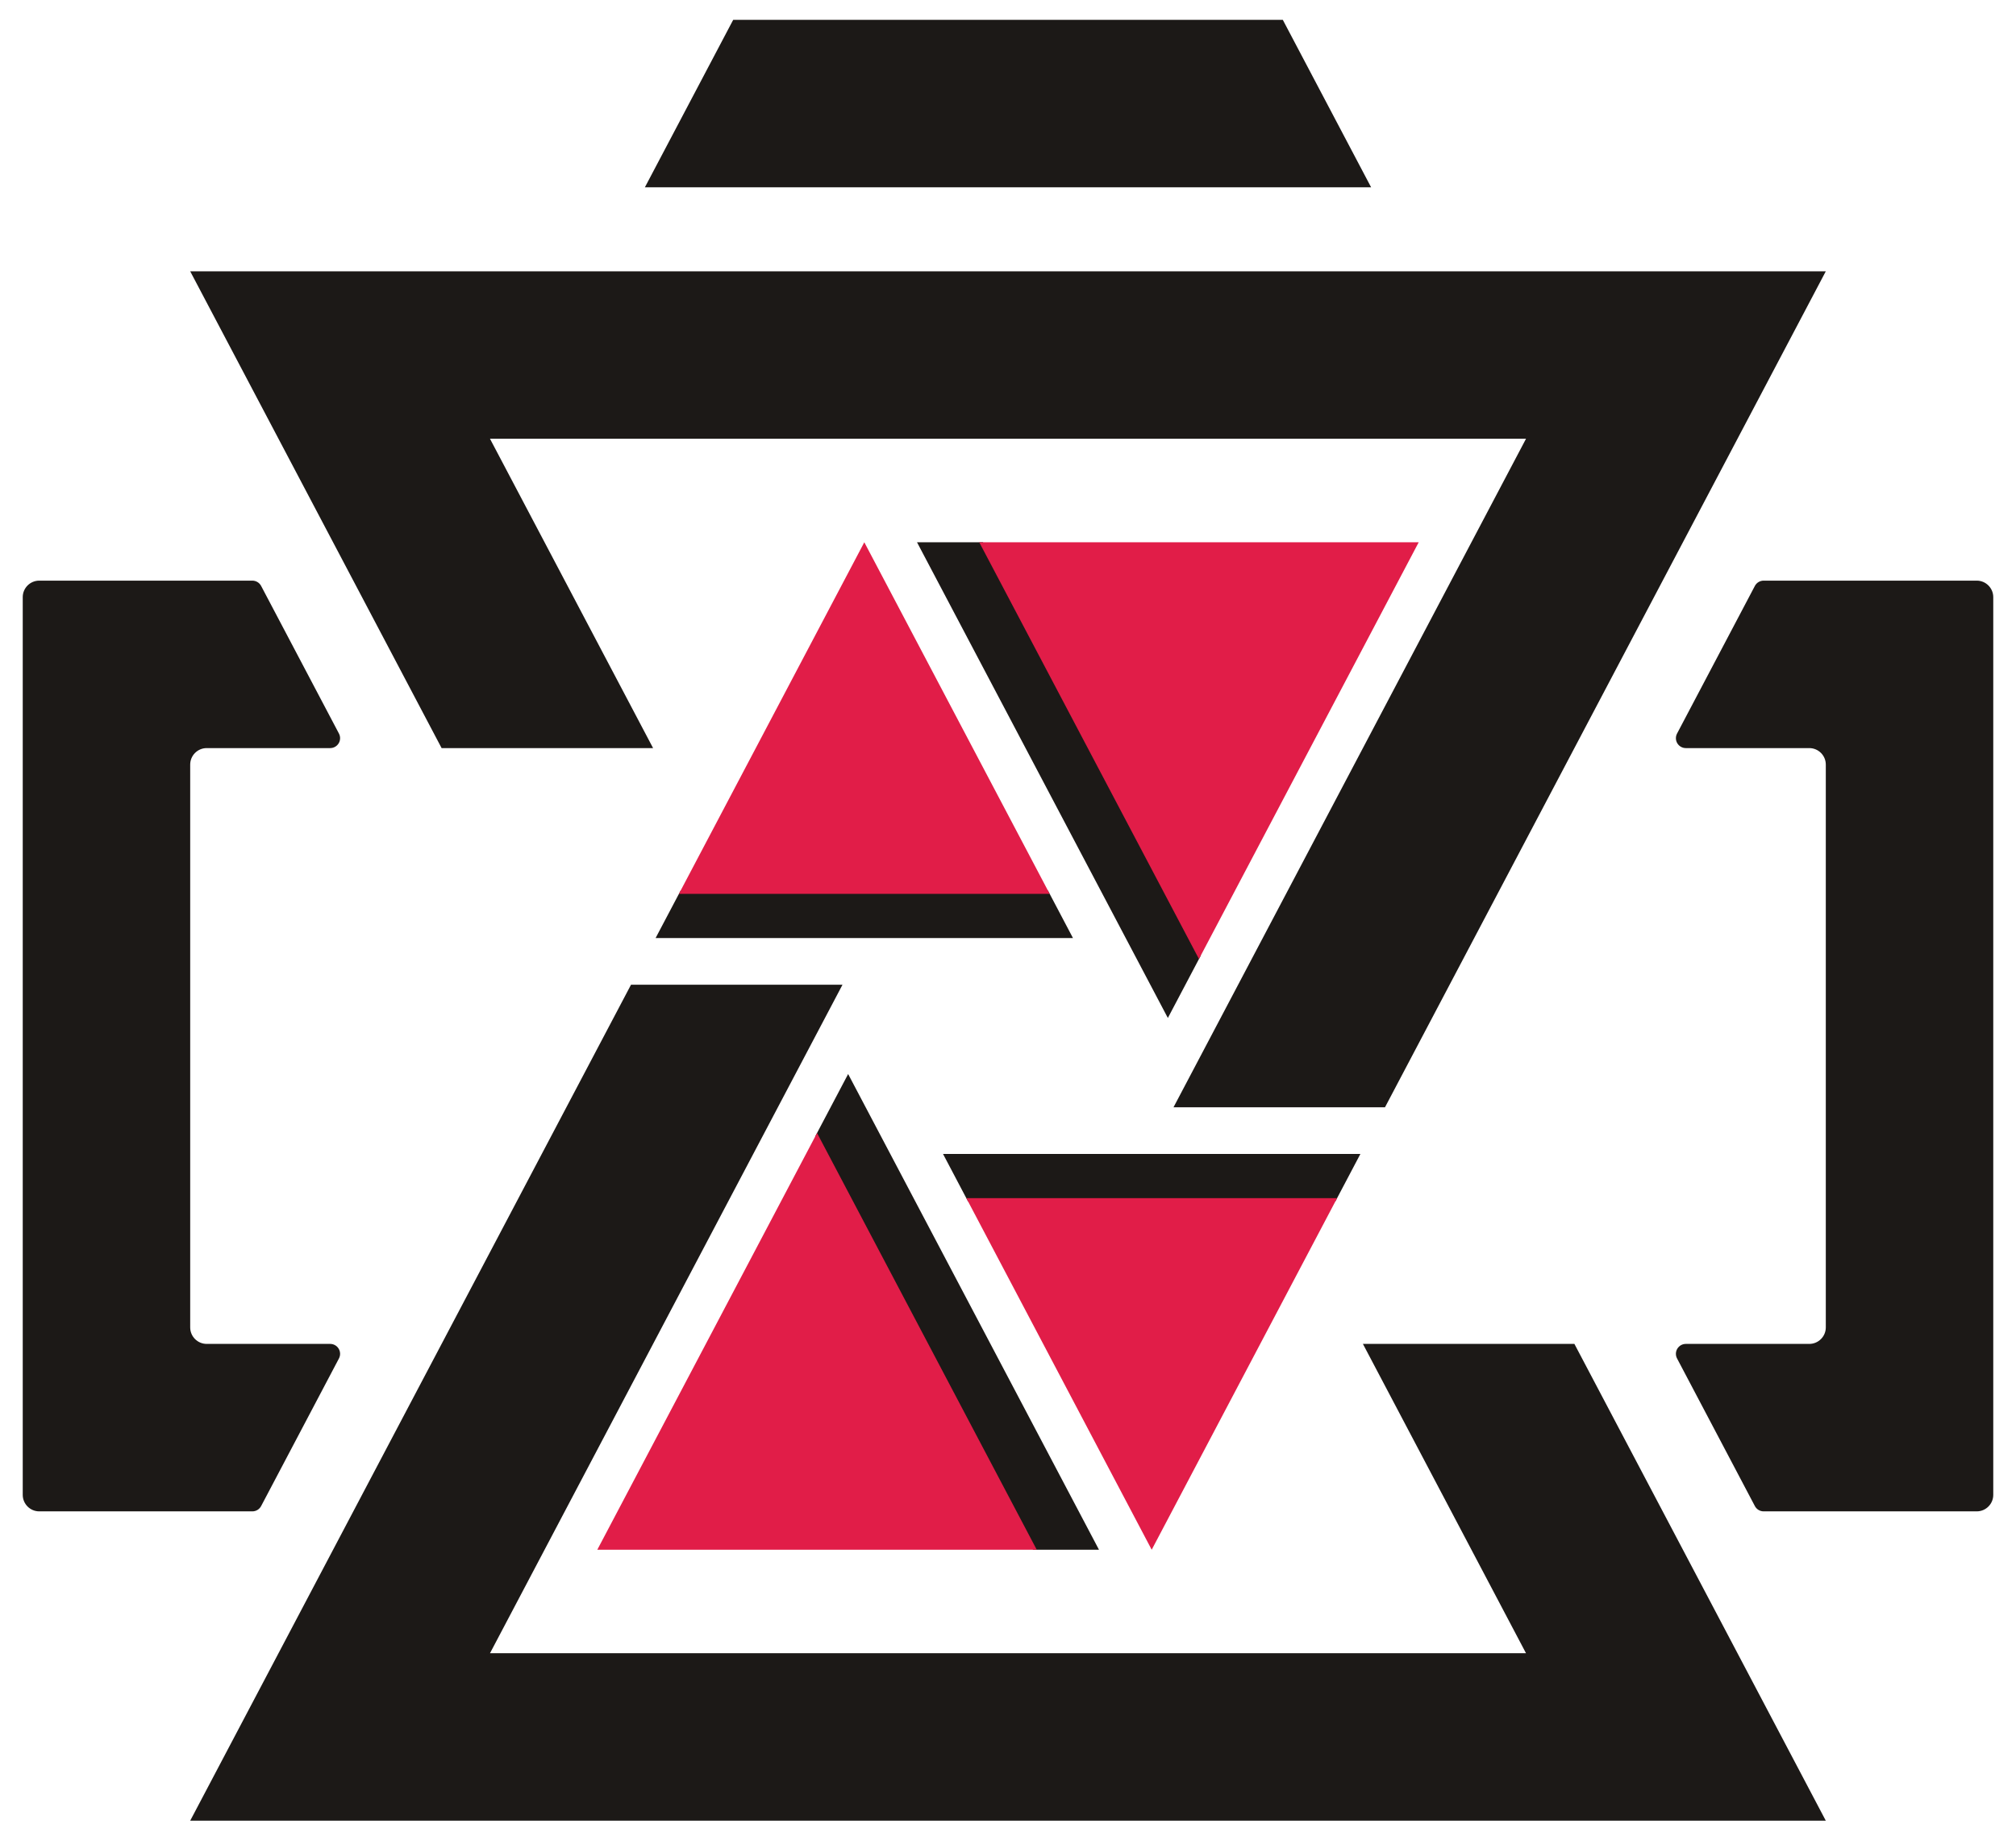
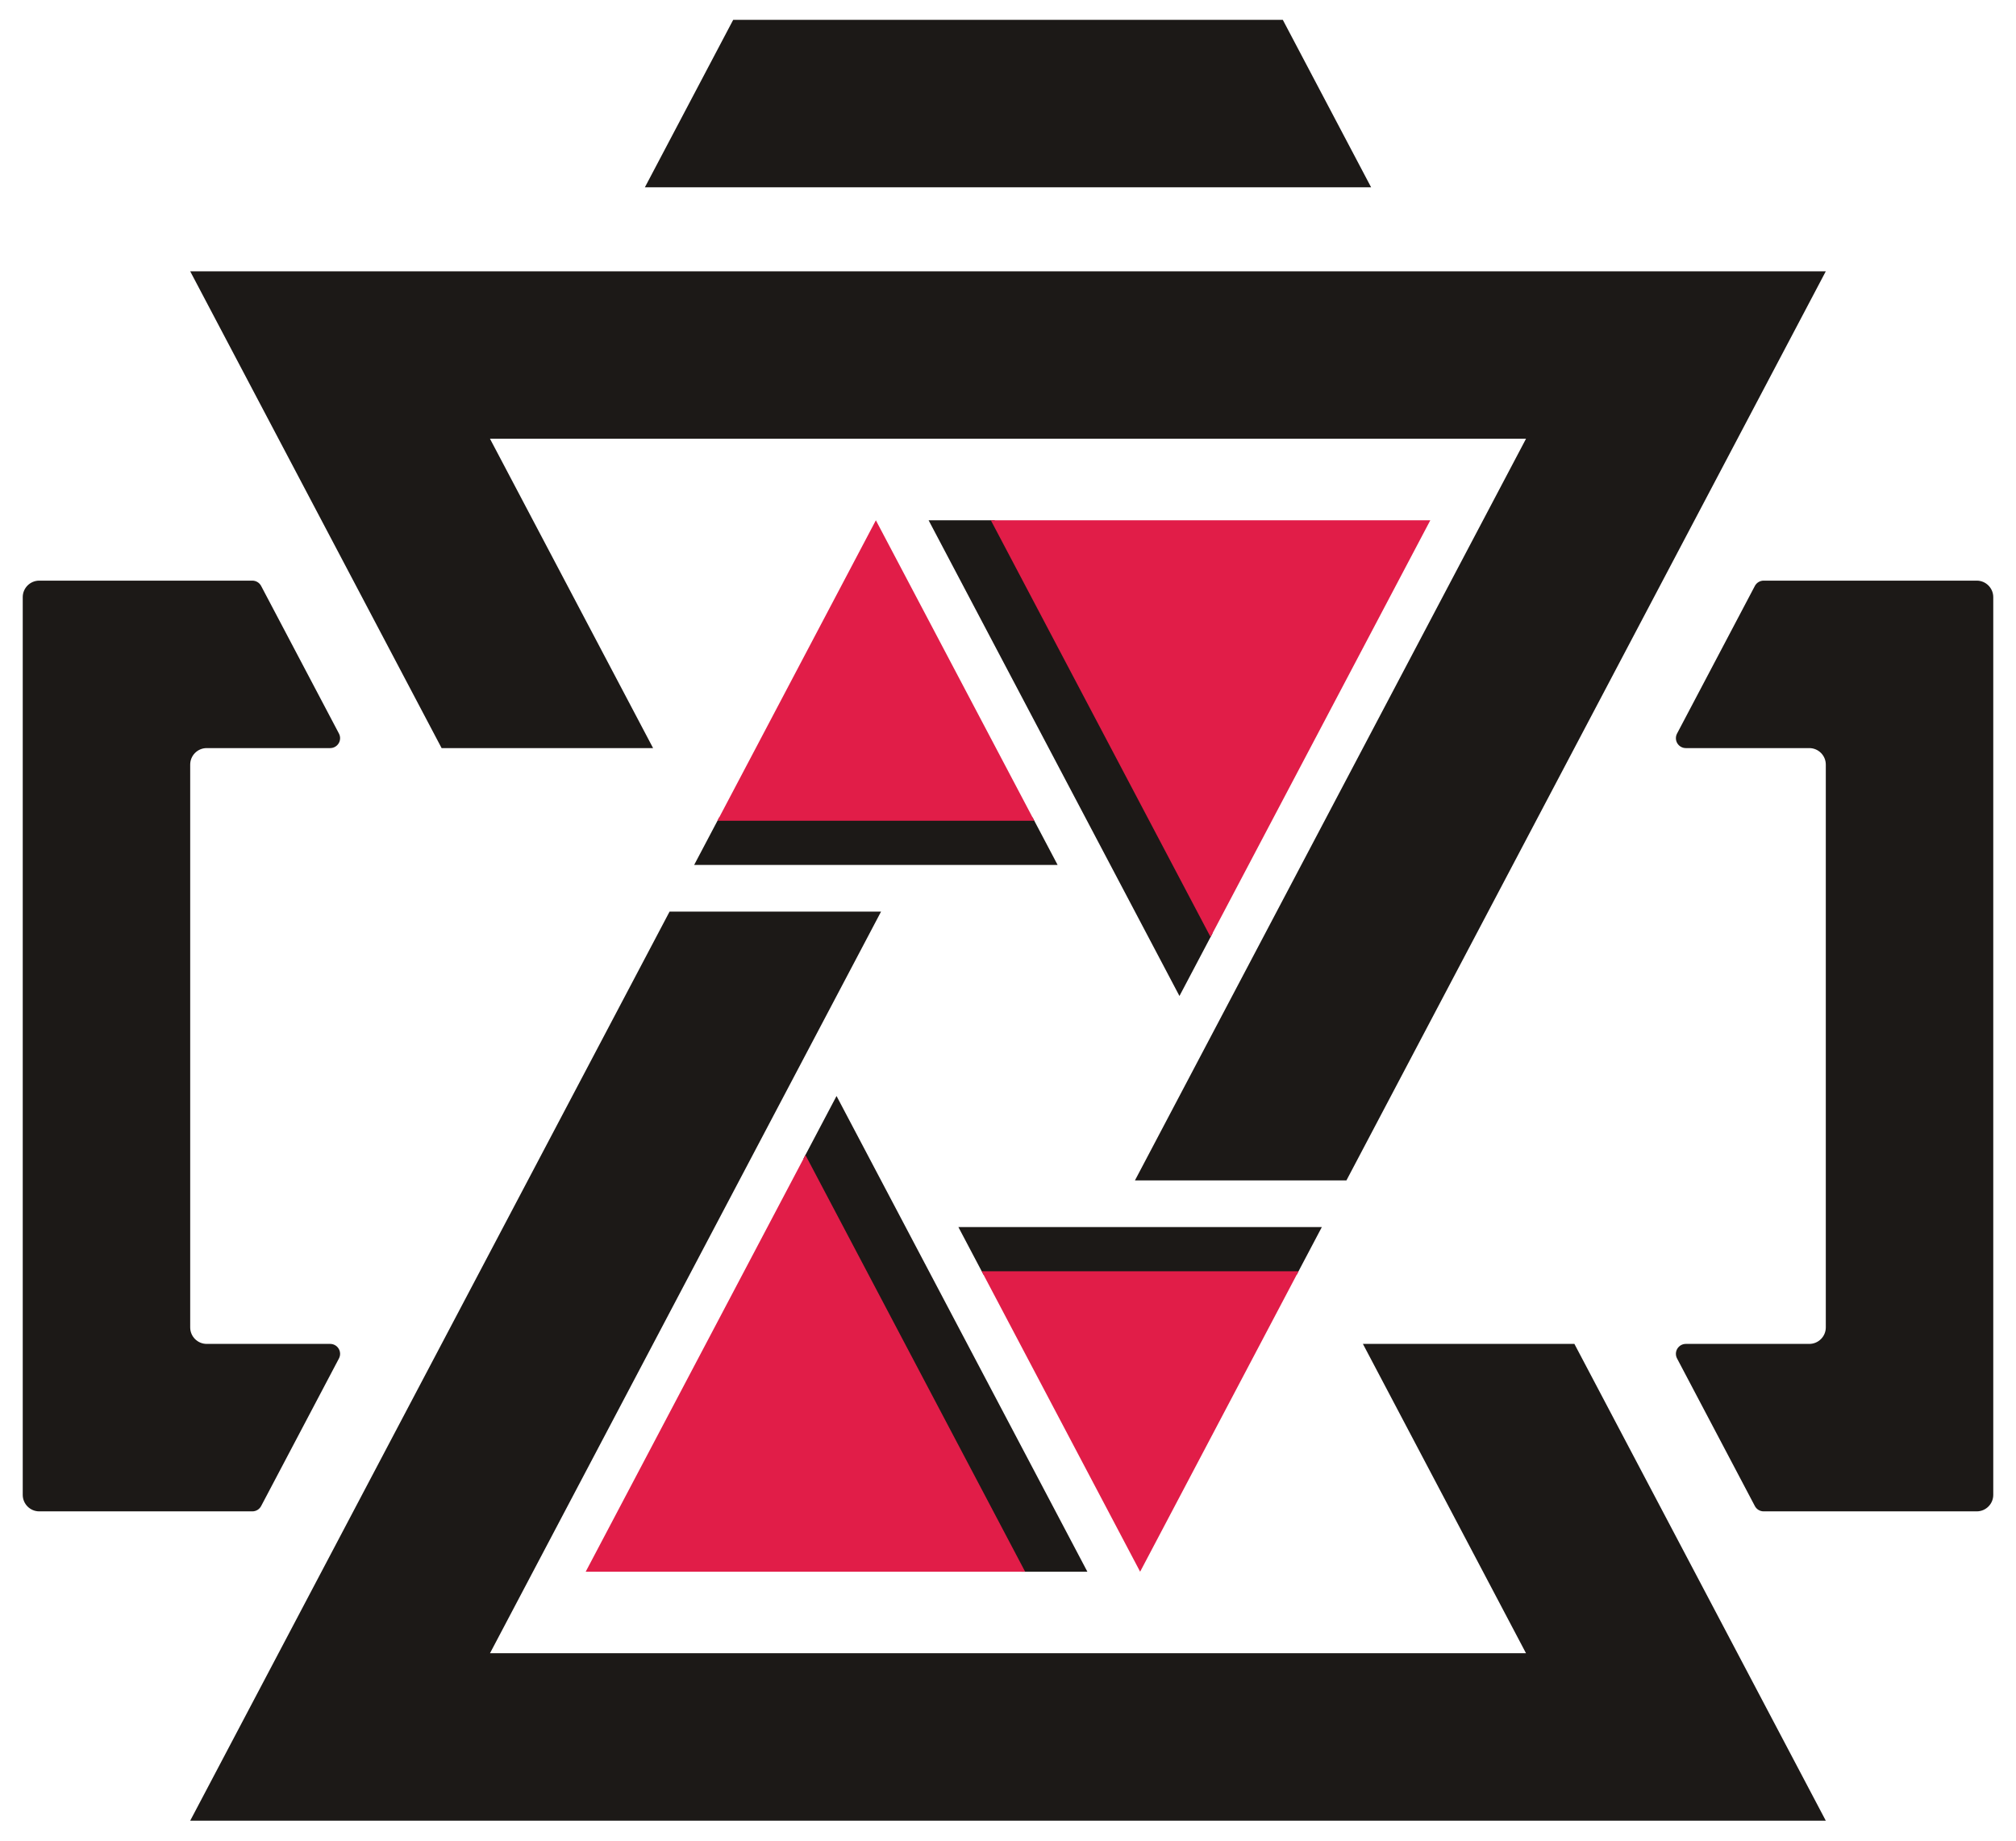
<svg xmlns="http://www.w3.org/2000/svg" viewBox="320 51 610 557">
  <style>.ink{fill:#1c1917}.accent{fill:#e11d48}@media(prefers-color-scheme:dark){.ink{fill:#fafaf9}.accent{fill:#fb7185}}</style>
  <g class="ink">
-     <path d="M377.55 133.09L872.45 133.09L739.07 386.04L675.08 386.04L781.74 183.76L468.26 183.76L517.61 277.36L453.62 277.36Z" />
-     <path d="M510.93 348.96L574.92 348.96L468.26 551.24L781.74 551.24L732.39 457.64L796.38 457.64L872.45 601.91L377.55 601.91Z" />
-     <path d="M637.09 320.47L644.66 334.84L518.37 334.84L525.95 320.47Z" />
-     <path d="M597.47 215.08L617.43 215.08L683.35 340.1L673.37 359.02Z" />
-     <path d="M576.63 375.98L652.53 519.92L632.57 519.92L566.65 394.9Z" />
-     <path d="M612.91 414.53L605.34 400.16L731.63 400.16L724.05 414.53Z" />
+     <path d="M377.55 133.09L872.45 133.09L727.4 408.17L663.41 408.17L781.74 183.76L468.26 183.76L517.61 277.36L453.62 277.36Z" />
+     <path d="M522.6 326.83L586.59 326.83L468.26 551.24L781.74 551.24L732.39 457.64L796.38 457.64L872.45 601.91L377.55 601.91Z" />
+     <path d="M632.43 298.34L640.01 312.71L530.04 312.71L537.62 298.34Z" />
+     <path d="M600.98 208.43L620.94 208.43L686.86 333.45L676.88 352.37Z" />
+     <path d="M573.12 382.63L649.02 526.57L629.06 526.57L563.14 401.55Z" />
+     <path d="M617.57 436.66L609.99 422.29L719.96 422.29L712.38 436.66Z" />
    <path d="M326.88 231.69A5 5 0 0 1 331.88 226.69L396.35 226.69A3 3 0 0 1 399.01 228.29L422.56 272.96A3 3 0 0 1 419.91 277.36L382.55 277.36A5 5 0 0 0 377.55 282.36L377.55 452.64A5 5 0 0 0 382.55 457.64L419.91 457.64A3 3 0 0 1 422.56 462.04L399.01 506.71A3 3 0 0 1 396.35 508.31L331.88 508.31A5 5 0 0 1 326.88 503.31Z" />
    <path d="M923.12 503.31A5 5 0 0 1 918.12 508.31L853.65 508.31A3 3 0 0 1 850.99 506.71L827.44 462.04A3 3 0 0 1 830.09 457.64L867.45 457.64A5 5 0 0 0 872.45 452.64L872.45 282.36A5 5 0 0 0 867.45 277.36L830.09 277.36A3 3 0 0 1 827.44 272.96L850.99 228.29A3 3 0 0 1 853.65 226.69L918.12 226.69A5 5 0 0 1 923.12 231.69Z" />
    <path d="M541.85 57L708.15 57L734.87 107.67L515.13 107.67Z" />
  </g>
  <g class="accent">
-     <path d="M581.52 215.08L637.61 321.47L525.42 321.47Z" />
-     <path d="M616.3 215.08L749.27 215.08L682.78 341.17Z" />
-     <path d="M567.22 393.83L633.7 519.92L500.73 519.92Z" />
-     <path d="M612.39 413.53L724.58 413.53L668.48 519.92Z" />
+     <path d="M585.02 208.43L632.96 299.34L537.09 299.34Z" />
+     <path d="M619.81 208.43L752.78 208.43L686.29 334.52Z" />
+     <path d="M563.71 400.48L630.19 526.57L497.22 526.57Z" />
+     <path d="M617.04 435.66L712.91 435.66L664.98 526.57Z" />
  </g>
</svg>
